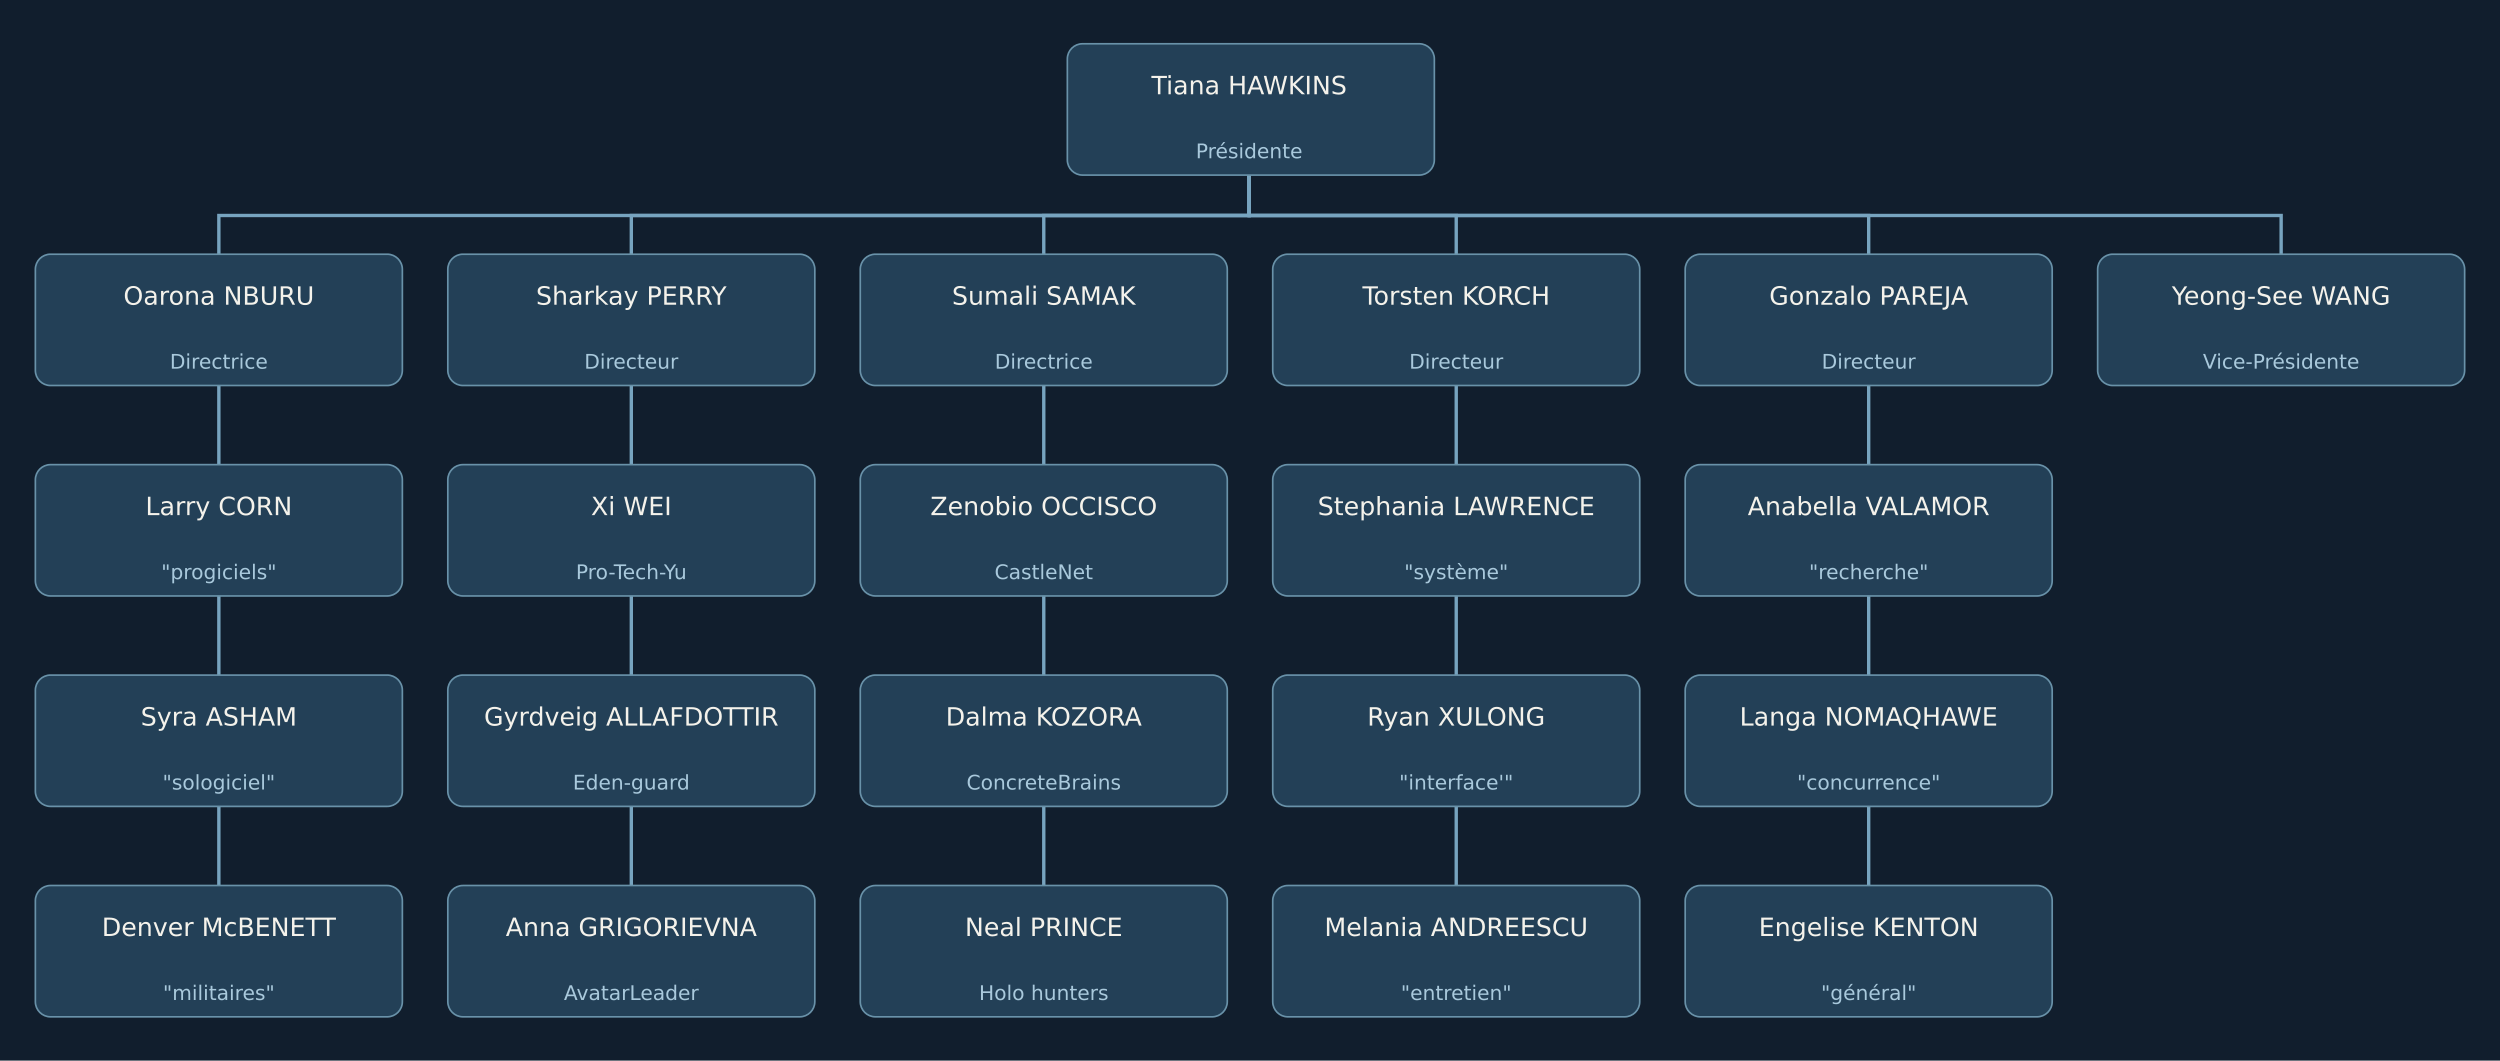
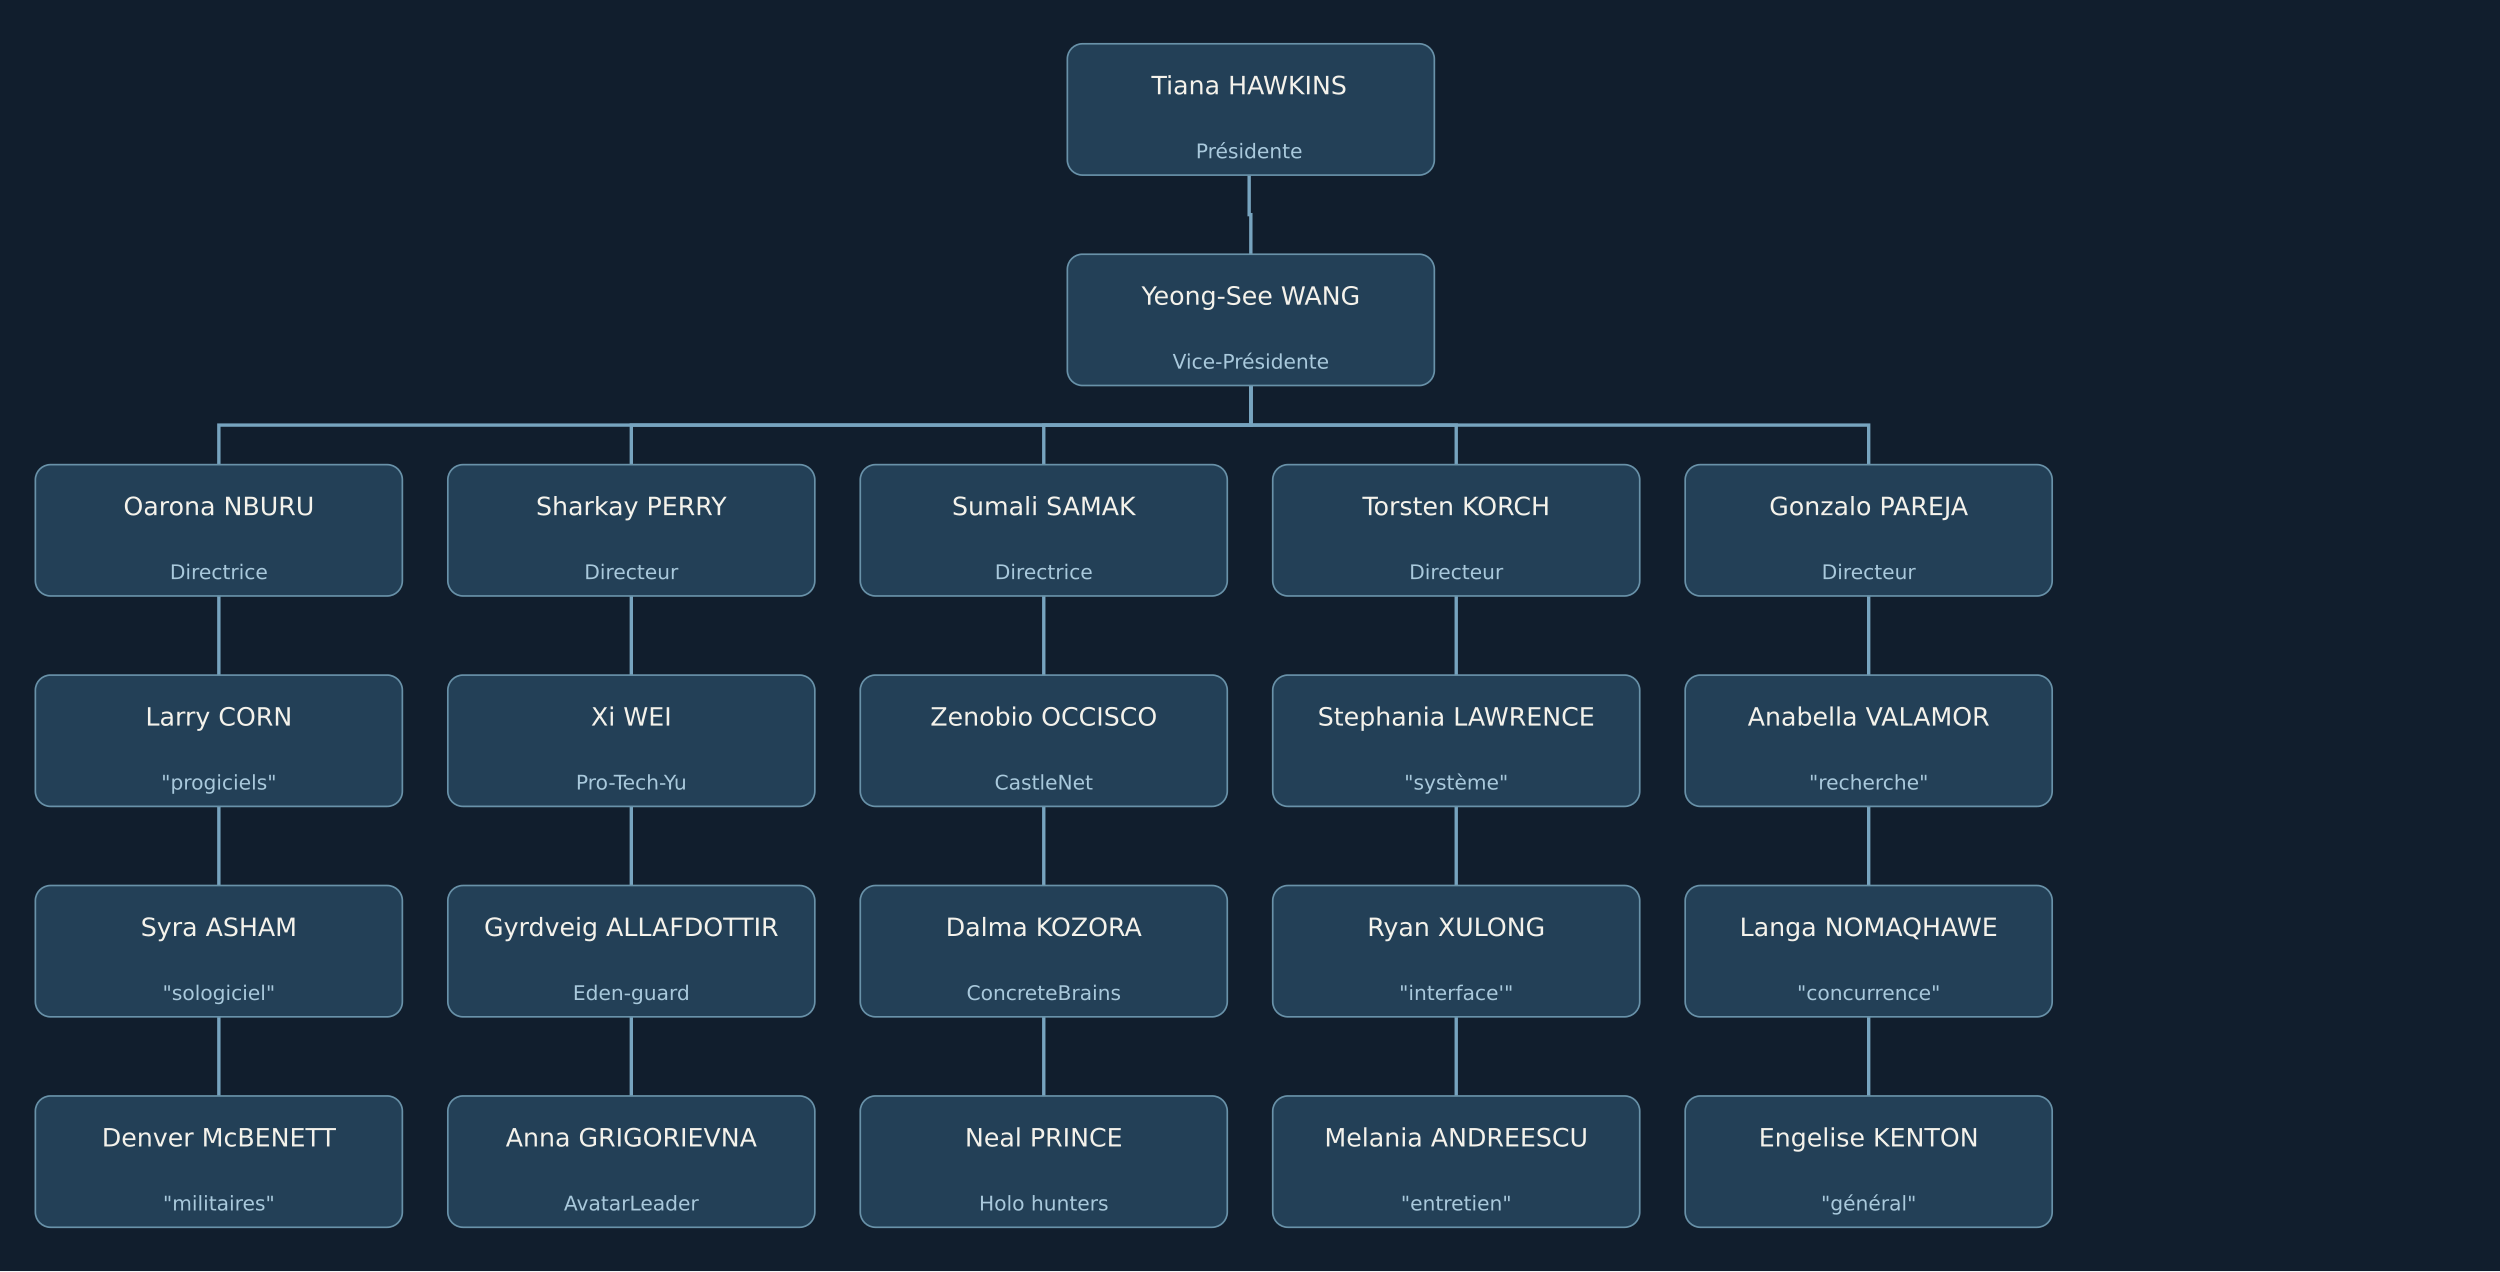
- <svg xmlns="http://www.w3.org/2000/svg" viewBox="0 0 1485 630" role="img" aria-label="Organigramme de monarch-systems">
+ <svg xmlns="http://www.w3.org/2000/svg" viewBox="0 0 1485 755" role="img" aria-label="Organigramme de monarch-systems">
  <rect width="100%" height="100%" fill="#111e2d" />
-   <path d="M375 478 V502 H375 V527" fill="none" stroke="#77a4bf" stroke-width="2" />
-   <path d="M742 103 V128 H130 V152" fill="none" stroke="#77a4bf" stroke-width="2" />
-   <path d="M130 228 V252 H130 V277" fill="none" stroke="#77a4bf" stroke-width="2" />
-   <path d="M742 103 V128 H375 V152" fill="none" stroke="#77a4bf" stroke-width="2" />
-   <path d="M865 353 V378 H865 V402" fill="none" stroke="#77a4bf" stroke-width="2" />
-   <path d="M742 103 V128 H620 V152" fill="none" stroke="#77a4bf" stroke-width="2" />
-   <path d="M620 478 V502 H620 V527" fill="none" stroke="#77a4bf" stroke-width="2" />
-   <path d="M375 353 V378 H375 V402" fill="none" stroke="#77a4bf" stroke-width="2" />
-   <path d="M1110 353 V378 H1110 V402" fill="none" stroke="#77a4bf" stroke-width="2" />
-   <path d="M742 103 V128 H865 V152" fill="none" stroke="#77a4bf" stroke-width="2" />
-   <path d="M742 103 V128 H1110 V152" fill="none" stroke="#77a4bf" stroke-width="2" />
-   <path d="M742 103 V128 H1355 V152" fill="none" stroke="#77a4bf" stroke-width="2" />
-   <path d="M130 353 V378 H130 V402" fill="none" stroke="#77a4bf" stroke-width="2" />
-   <path d="M865 228 V252 H865 V277" fill="none" stroke="#77a4bf" stroke-width="2" />
-   <path d="M620 228 V252 H620 V277" fill="none" stroke="#77a4bf" stroke-width="2" />
-   <path d="M865 478 V502 H865 V527" fill="none" stroke="#77a4bf" stroke-width="2" />
-   <path d="M620 353 V378 H620 V402" fill="none" stroke="#77a4bf" stroke-width="2" />
-   <path d="M1110 478 V502 H1110 V527" fill="none" stroke="#77a4bf" stroke-width="2" />
-   <path d="M130 478 V502 H130 V527" fill="none" stroke="#77a4bf" stroke-width="2" />
-   <path d="M1110 228 V252 H1110 V277" fill="none" stroke="#77a4bf" stroke-width="2" />
-   <path d="M375 228 V252 H375 V277" fill="none" stroke="#77a4bf" stroke-width="2" />
+   <path d="M375 603 V627.5 H375 V652" fill="none" stroke="#77a4bf" stroke-width="2" />
+   <path d="M743 228 V252.5 H130 V277" fill="none" stroke="#77a4bf" stroke-width="2" />
+   <path d="M130 353 V377.5 H130 V402" fill="none" stroke="#77a4bf" stroke-width="2" />
+   <path d="M743 228 V252.5 H375 V277" fill="none" stroke="#77a4bf" stroke-width="2" />
+   <path d="M865 478 V502.5 H865 V527" fill="none" stroke="#77a4bf" stroke-width="2" />
+   <path d="M743 228 V252.5 H620 V277" fill="none" stroke="#77a4bf" stroke-width="2" />
+   <path d="M620 603 V627.5 H620 V652" fill="none" stroke="#77a4bf" stroke-width="2" />
+   <path d="M375 478 V502.5 H375 V527" fill="none" stroke="#77a4bf" stroke-width="2" />
+   <path d="M1110 478 V502.5 H1110 V527" fill="none" stroke="#77a4bf" stroke-width="2" />
+   <path d="M743 228 V252.5 H865 V277" fill="none" stroke="#77a4bf" stroke-width="2" />
+   <path d="M743 228 V252.5 H1110 V277" fill="none" stroke="#77a4bf" stroke-width="2" />
+   <path d="M742 103 V127.5 H743 V152" fill="none" stroke="#77a4bf" stroke-width="2" />
+   <path d="M130 478 V502.5 H130 V527" fill="none" stroke="#77a4bf" stroke-width="2" />
+   <path d="M865 353 V377.5 H865 V402" fill="none" stroke="#77a4bf" stroke-width="2" />
+   <path d="M620 353 V377.5 H620 V402" fill="none" stroke="#77a4bf" stroke-width="2" />
+   <path d="M865 603 V627.5 H865 V652" fill="none" stroke="#77a4bf" stroke-width="2" />
+   <path d="M620 478 V502.5 H620 V527" fill="none" stroke="#77a4bf" stroke-width="2" />
+   <path d="M1110 603 V627.5 H1110 V652" fill="none" stroke="#77a4bf" stroke-width="2" />
+   <path d="M130 603 V627.5 H130 V652" fill="none" stroke="#77a4bf" stroke-width="2" />
+   <path d="M1110 353 V377.5 H1110 V402" fill="none" stroke="#77a4bf" stroke-width="2" />
+   <path d="M375 353 V377.5 H375 V402" fill="none" stroke="#77a4bf" stroke-width="2" />
+   <rect x="21" y="651" width="218" height="78" rx="9" fill="#234057" stroke="#6992a9" />
+   <text x="130" y="681" text-anchor="middle" fill="#f4f2eb" font-family="DejaVu Sans, sans-serif" font-size="15">Denver McBENETT</text>
+   <text x="130" y="719" text-anchor="middle" fill="#a9c9dc" font-family="DejaVu Sans, sans-serif" font-size="12">"militaires"</text>
  <rect x="21" y="526" width="218" height="78" rx="9" fill="#234057" stroke="#6992a9" />
-   <text x="130" y="556" text-anchor="middle" fill="#f4f2eb" font-family="DejaVu Sans, sans-serif" font-size="15">Denver McBENETT</text>
-   <text x="130" y="594" text-anchor="middle" fill="#a9c9dc" font-family="DejaVu Sans, sans-serif" font-size="12">"militaires"</text>
+   <text x="130" y="556" text-anchor="middle" fill="#f4f2eb" font-family="DejaVu Sans, sans-serif" font-size="15">Syra ASHAM</text>
+   <text x="130" y="594" text-anchor="middle" fill="#a9c9dc" font-family="DejaVu Sans, sans-serif" font-size="12">"sologiciel"</text>
  <rect x="21" y="401" width="218" height="78" rx="9" fill="#234057" stroke="#6992a9" />
-   <text x="130" y="431" text-anchor="middle" fill="#f4f2eb" font-family="DejaVu Sans, sans-serif" font-size="15">Syra ASHAM</text>
-   <text x="130" y="469" text-anchor="middle" fill="#a9c9dc" font-family="DejaVu Sans, sans-serif" font-size="12">"sologiciel"</text>
+   <text x="130" y="431" text-anchor="middle" fill="#f4f2eb" font-family="DejaVu Sans, sans-serif" font-size="15">Larry CORN</text>
+   <text x="130" y="469" text-anchor="middle" fill="#a9c9dc" font-family="DejaVu Sans, sans-serif" font-size="12">"progiciels"</text>
  <rect x="21" y="276" width="218" height="78" rx="9" fill="#234057" stroke="#6992a9" />
-   <text x="130" y="306" text-anchor="middle" fill="#f4f2eb" font-family="DejaVu Sans, sans-serif" font-size="15">Larry CORN</text>
-   <text x="130" y="344" text-anchor="middle" fill="#a9c9dc" font-family="DejaVu Sans, sans-serif" font-size="12">"progiciels"</text>
-   <rect x="21" y="151" width="218" height="78" rx="9" fill="#234057" stroke="#6992a9" />
-   <text x="130" y="181" text-anchor="middle" fill="#f4f2eb" font-family="DejaVu Sans, sans-serif" font-size="15">Oarona NBURU</text>
-   <text x="130" y="219" text-anchor="middle" fill="#a9c9dc" font-family="DejaVu Sans, sans-serif" font-size="12">Directrice</text>
+   <text x="130" y="306" text-anchor="middle" fill="#f4f2eb" font-family="DejaVu Sans, sans-serif" font-size="15">Oarona NBURU</text>
+   <text x="130" y="344" text-anchor="middle" fill="#a9c9dc" font-family="DejaVu Sans, sans-serif" font-size="12">Directrice</text>
+   <rect x="266" y="651" width="218" height="78" rx="9" fill="#234057" stroke="#6992a9" />
+   <text x="375" y="681" text-anchor="middle" fill="#f4f2eb" font-family="DejaVu Sans, sans-serif" font-size="15">Anna GRIGORIEVNA</text>
+   <text x="375" y="719" text-anchor="middle" fill="#a9c9dc" font-family="DejaVu Sans, sans-serif" font-size="12">AvatarLeader</text>
  <rect x="266" y="526" width="218" height="78" rx="9" fill="#234057" stroke="#6992a9" />
-   <text x="375" y="556" text-anchor="middle" fill="#f4f2eb" font-family="DejaVu Sans, sans-serif" font-size="15">Anna GRIGORIEVNA</text>
-   <text x="375" y="594" text-anchor="middle" fill="#a9c9dc" font-family="DejaVu Sans, sans-serif" font-size="12">AvatarLeader</text>
+   <text x="375" y="556" text-anchor="middle" fill="#f4f2eb" font-family="DejaVu Sans, sans-serif" font-size="15">Gyrdveig ALLAFDOTTIR</text>
+   <text x="375" y="594" text-anchor="middle" fill="#a9c9dc" font-family="DejaVu Sans, sans-serif" font-size="12">Eden-guard</text>
  <rect x="266" y="401" width="218" height="78" rx="9" fill="#234057" stroke="#6992a9" />
-   <text x="375" y="431" text-anchor="middle" fill="#f4f2eb" font-family="DejaVu Sans, sans-serif" font-size="15">Gyrdveig ALLAFDOTTIR</text>
-   <text x="375" y="469" text-anchor="middle" fill="#a9c9dc" font-family="DejaVu Sans, sans-serif" font-size="12">Eden-guard</text>
+   <text x="375" y="431" text-anchor="middle" fill="#f4f2eb" font-family="DejaVu Sans, sans-serif" font-size="15">Xi WEI</text>
+   <text x="375" y="469" text-anchor="middle" fill="#a9c9dc" font-family="DejaVu Sans, sans-serif" font-size="12">Pro-Tech-Yu</text>
  <rect x="266" y="276" width="218" height="78" rx="9" fill="#234057" stroke="#6992a9" />
-   <text x="375" y="306" text-anchor="middle" fill="#f4f2eb" font-family="DejaVu Sans, sans-serif" font-size="15">Xi WEI</text>
-   <text x="375" y="344" text-anchor="middle" fill="#a9c9dc" font-family="DejaVu Sans, sans-serif" font-size="12">Pro-Tech-Yu</text>
-   <rect x="266" y="151" width="218" height="78" rx="9" fill="#234057" stroke="#6992a9" />
-   <text x="375" y="181" text-anchor="middle" fill="#f4f2eb" font-family="DejaVu Sans, sans-serif" font-size="15">Sharkay PERRY</text>
-   <text x="375" y="219" text-anchor="middle" fill="#a9c9dc" font-family="DejaVu Sans, sans-serif" font-size="12">Directeur</text>
+   <text x="375" y="306" text-anchor="middle" fill="#f4f2eb" font-family="DejaVu Sans, sans-serif" font-size="15">Sharkay PERRY</text>
+   <text x="375" y="344" text-anchor="middle" fill="#a9c9dc" font-family="DejaVu Sans, sans-serif" font-size="12">Directeur</text>
+   <rect x="511" y="651" width="218" height="78" rx="9" fill="#234057" stroke="#6992a9" />
+   <text x="620" y="681" text-anchor="middle" fill="#f4f2eb" font-family="DejaVu Sans, sans-serif" font-size="15">Neal PRINCE</text>
+   <text x="620" y="719" text-anchor="middle" fill="#a9c9dc" font-family="DejaVu Sans, sans-serif" font-size="12">Holo hunters</text>
  <rect x="511" y="526" width="218" height="78" rx="9" fill="#234057" stroke="#6992a9" />
-   <text x="620" y="556" text-anchor="middle" fill="#f4f2eb" font-family="DejaVu Sans, sans-serif" font-size="15">Neal PRINCE</text>
-   <text x="620" y="594" text-anchor="middle" fill="#a9c9dc" font-family="DejaVu Sans, sans-serif" font-size="12">Holo hunters</text>
+   <text x="620" y="556" text-anchor="middle" fill="#f4f2eb" font-family="DejaVu Sans, sans-serif" font-size="15">Dalma KOZORA</text>
+   <text x="620" y="594" text-anchor="middle" fill="#a9c9dc" font-family="DejaVu Sans, sans-serif" font-size="12">ConcreteBrains</text>
  <rect x="511" y="401" width="218" height="78" rx="9" fill="#234057" stroke="#6992a9" />
-   <text x="620" y="431" text-anchor="middle" fill="#f4f2eb" font-family="DejaVu Sans, sans-serif" font-size="15">Dalma KOZORA</text>
-   <text x="620" y="469" text-anchor="middle" fill="#a9c9dc" font-family="DejaVu Sans, sans-serif" font-size="12">ConcreteBrains</text>
+   <text x="620" y="431" text-anchor="middle" fill="#f4f2eb" font-family="DejaVu Sans, sans-serif" font-size="15">Zenobio OCCISCO</text>
+   <text x="620" y="469" text-anchor="middle" fill="#a9c9dc" font-family="DejaVu Sans, sans-serif" font-size="12">CastleNet</text>
  <rect x="511" y="276" width="218" height="78" rx="9" fill="#234057" stroke="#6992a9" />
-   <text x="620" y="306" text-anchor="middle" fill="#f4f2eb" font-family="DejaVu Sans, sans-serif" font-size="15">Zenobio OCCISCO</text>
-   <text x="620" y="344" text-anchor="middle" fill="#a9c9dc" font-family="DejaVu Sans, sans-serif" font-size="12">CastleNet</text>
-   <rect x="511" y="151" width="218" height="78" rx="9" fill="#234057" stroke="#6992a9" />
-   <text x="620" y="181" text-anchor="middle" fill="#f4f2eb" font-family="DejaVu Sans, sans-serif" font-size="15">Sumali SAMAK</text>
-   <text x="620" y="219" text-anchor="middle" fill="#a9c9dc" font-family="DejaVu Sans, sans-serif" font-size="12">Directrice</text>
+   <text x="620" y="306" text-anchor="middle" fill="#f4f2eb" font-family="DejaVu Sans, sans-serif" font-size="15">Sumali SAMAK</text>
+   <text x="620" y="344" text-anchor="middle" fill="#a9c9dc" font-family="DejaVu Sans, sans-serif" font-size="12">Directrice</text>
+   <rect x="756" y="651" width="218" height="78" rx="9" fill="#234057" stroke="#6992a9" />
+   <text x="865" y="681" text-anchor="middle" fill="#f4f2eb" font-family="DejaVu Sans, sans-serif" font-size="15">Melania ANDREESCU</text>
+   <text x="865" y="719" text-anchor="middle" fill="#a9c9dc" font-family="DejaVu Sans, sans-serif" font-size="12">"entretien"</text>
  <rect x="756" y="526" width="218" height="78" rx="9" fill="#234057" stroke="#6992a9" />
-   <text x="865" y="556" text-anchor="middle" fill="#f4f2eb" font-family="DejaVu Sans, sans-serif" font-size="15">Melania ANDREESCU</text>
-   <text x="865" y="594" text-anchor="middle" fill="#a9c9dc" font-family="DejaVu Sans, sans-serif" font-size="12">"entretien"</text>
+   <text x="865" y="556" text-anchor="middle" fill="#f4f2eb" font-family="DejaVu Sans, sans-serif" font-size="15">Ryan XULONG</text>
+   <text x="865" y="594" text-anchor="middle" fill="#a9c9dc" font-family="DejaVu Sans, sans-serif" font-size="12">"interface'"</text>
  <rect x="756" y="401" width="218" height="78" rx="9" fill="#234057" stroke="#6992a9" />
-   <text x="865" y="431" text-anchor="middle" fill="#f4f2eb" font-family="DejaVu Sans, sans-serif" font-size="15">Ryan XULONG</text>
-   <text x="865" y="469" text-anchor="middle" fill="#a9c9dc" font-family="DejaVu Sans, sans-serif" font-size="12">"interface'"</text>
+   <text x="865" y="431" text-anchor="middle" fill="#f4f2eb" font-family="DejaVu Sans, sans-serif" font-size="15">Stephania LAWRENCE</text>
+   <text x="865" y="469" text-anchor="middle" fill="#a9c9dc" font-family="DejaVu Sans, sans-serif" font-size="12">"système"</text>
  <rect x="756" y="276" width="218" height="78" rx="9" fill="#234057" stroke="#6992a9" />
-   <text x="865" y="306" text-anchor="middle" fill="#f4f2eb" font-family="DejaVu Sans, sans-serif" font-size="15">Stephania LAWRENCE</text>
-   <text x="865" y="344" text-anchor="middle" fill="#a9c9dc" font-family="DejaVu Sans, sans-serif" font-size="12">"système"</text>
-   <rect x="756" y="151" width="218" height="78" rx="9" fill="#234057" stroke="#6992a9" />
-   <text x="865" y="181" text-anchor="middle" fill="#f4f2eb" font-family="DejaVu Sans, sans-serif" font-size="15">Torsten KORCH</text>
-   <text x="865" y="219" text-anchor="middle" fill="#a9c9dc" font-family="DejaVu Sans, sans-serif" font-size="12">Directeur</text>
+   <text x="865" y="306" text-anchor="middle" fill="#f4f2eb" font-family="DejaVu Sans, sans-serif" font-size="15">Torsten KORCH</text>
+   <text x="865" y="344" text-anchor="middle" fill="#a9c9dc" font-family="DejaVu Sans, sans-serif" font-size="12">Directeur</text>
+   <rect x="1001" y="651" width="218" height="78" rx="9" fill="#234057" stroke="#6992a9" />
+   <text x="1110" y="681" text-anchor="middle" fill="#f4f2eb" font-family="DejaVu Sans, sans-serif" font-size="15">Engelise KENTON</text>
+   <text x="1110" y="719" text-anchor="middle" fill="#a9c9dc" font-family="DejaVu Sans, sans-serif" font-size="12">"général"</text>
  <rect x="1001" y="526" width="218" height="78" rx="9" fill="#234057" stroke="#6992a9" />
-   <text x="1110" y="556" text-anchor="middle" fill="#f4f2eb" font-family="DejaVu Sans, sans-serif" font-size="15">Engelise KENTON</text>
-   <text x="1110" y="594" text-anchor="middle" fill="#a9c9dc" font-family="DejaVu Sans, sans-serif" font-size="12">"général"</text>
+   <text x="1110" y="556" text-anchor="middle" fill="#f4f2eb" font-family="DejaVu Sans, sans-serif" font-size="15">Langa NOMAQHAWE</text>
+   <text x="1110" y="594" text-anchor="middle" fill="#a9c9dc" font-family="DejaVu Sans, sans-serif" font-size="12">"concurrence"</text>
  <rect x="1001" y="401" width="218" height="78" rx="9" fill="#234057" stroke="#6992a9" />
-   <text x="1110" y="431" text-anchor="middle" fill="#f4f2eb" font-family="DejaVu Sans, sans-serif" font-size="15">Langa NOMAQHAWE</text>
-   <text x="1110" y="469" text-anchor="middle" fill="#a9c9dc" font-family="DejaVu Sans, sans-serif" font-size="12">"concurrence"</text>
+   <text x="1110" y="431" text-anchor="middle" fill="#f4f2eb" font-family="DejaVu Sans, sans-serif" font-size="15">Anabella VALAMOR</text>
+   <text x="1110" y="469" text-anchor="middle" fill="#a9c9dc" font-family="DejaVu Sans, sans-serif" font-size="12">"recherche"</text>
  <rect x="1001" y="276" width="218" height="78" rx="9" fill="#234057" stroke="#6992a9" />
-   <text x="1110" y="306" text-anchor="middle" fill="#f4f2eb" font-family="DejaVu Sans, sans-serif" font-size="15">Anabella VALAMOR</text>
-   <text x="1110" y="344" text-anchor="middle" fill="#a9c9dc" font-family="DejaVu Sans, sans-serif" font-size="12">"recherche"</text>
-   <rect x="1001" y="151" width="218" height="78" rx="9" fill="#234057" stroke="#6992a9" />
-   <text x="1110" y="181" text-anchor="middle" fill="#f4f2eb" font-family="DejaVu Sans, sans-serif" font-size="15">Gonzalo PAREJA</text>
-   <text x="1110" y="219" text-anchor="middle" fill="#a9c9dc" font-family="DejaVu Sans, sans-serif" font-size="12">Directeur</text>
-   <rect x="1246" y="151" width="218" height="78" rx="9" fill="#234057" stroke="#6992a9" />
-   <text x="1355" y="181" text-anchor="middle" fill="#f4f2eb" font-family="DejaVu Sans, sans-serif" font-size="15">Yeong-See WANG</text>
-   <text x="1355" y="219" text-anchor="middle" fill="#a9c9dc" font-family="DejaVu Sans, sans-serif" font-size="12">Vice-Présidente</text>
+   <text x="1110" y="306" text-anchor="middle" fill="#f4f2eb" font-family="DejaVu Sans, sans-serif" font-size="15">Gonzalo PAREJA</text>
+   <text x="1110" y="344" text-anchor="middle" fill="#a9c9dc" font-family="DejaVu Sans, sans-serif" font-size="12">Directeur</text>
+   <rect x="634" y="151" width="218" height="78" rx="9" fill="#234057" stroke="#6992a9" />
+   <text x="743" y="181" text-anchor="middle" fill="#f4f2eb" font-family="DejaVu Sans, sans-serif" font-size="15">Yeong-See WANG</text>
+   <text x="743" y="219" text-anchor="middle" fill="#a9c9dc" font-family="DejaVu Sans, sans-serif" font-size="12">Vice-Présidente</text>
  <rect x="634" y="26" width="218" height="78" rx="9" fill="#234057" stroke="#6992a9" />
  <text x="742" y="56" text-anchor="middle" fill="#f4f2eb" font-family="DejaVu Sans, sans-serif" font-size="15">Tiana HAWKINS</text>
  <text x="742" y="94" text-anchor="middle" fill="#a9c9dc" font-family="DejaVu Sans, sans-serif" font-size="12">Présidente</text>
</svg>
